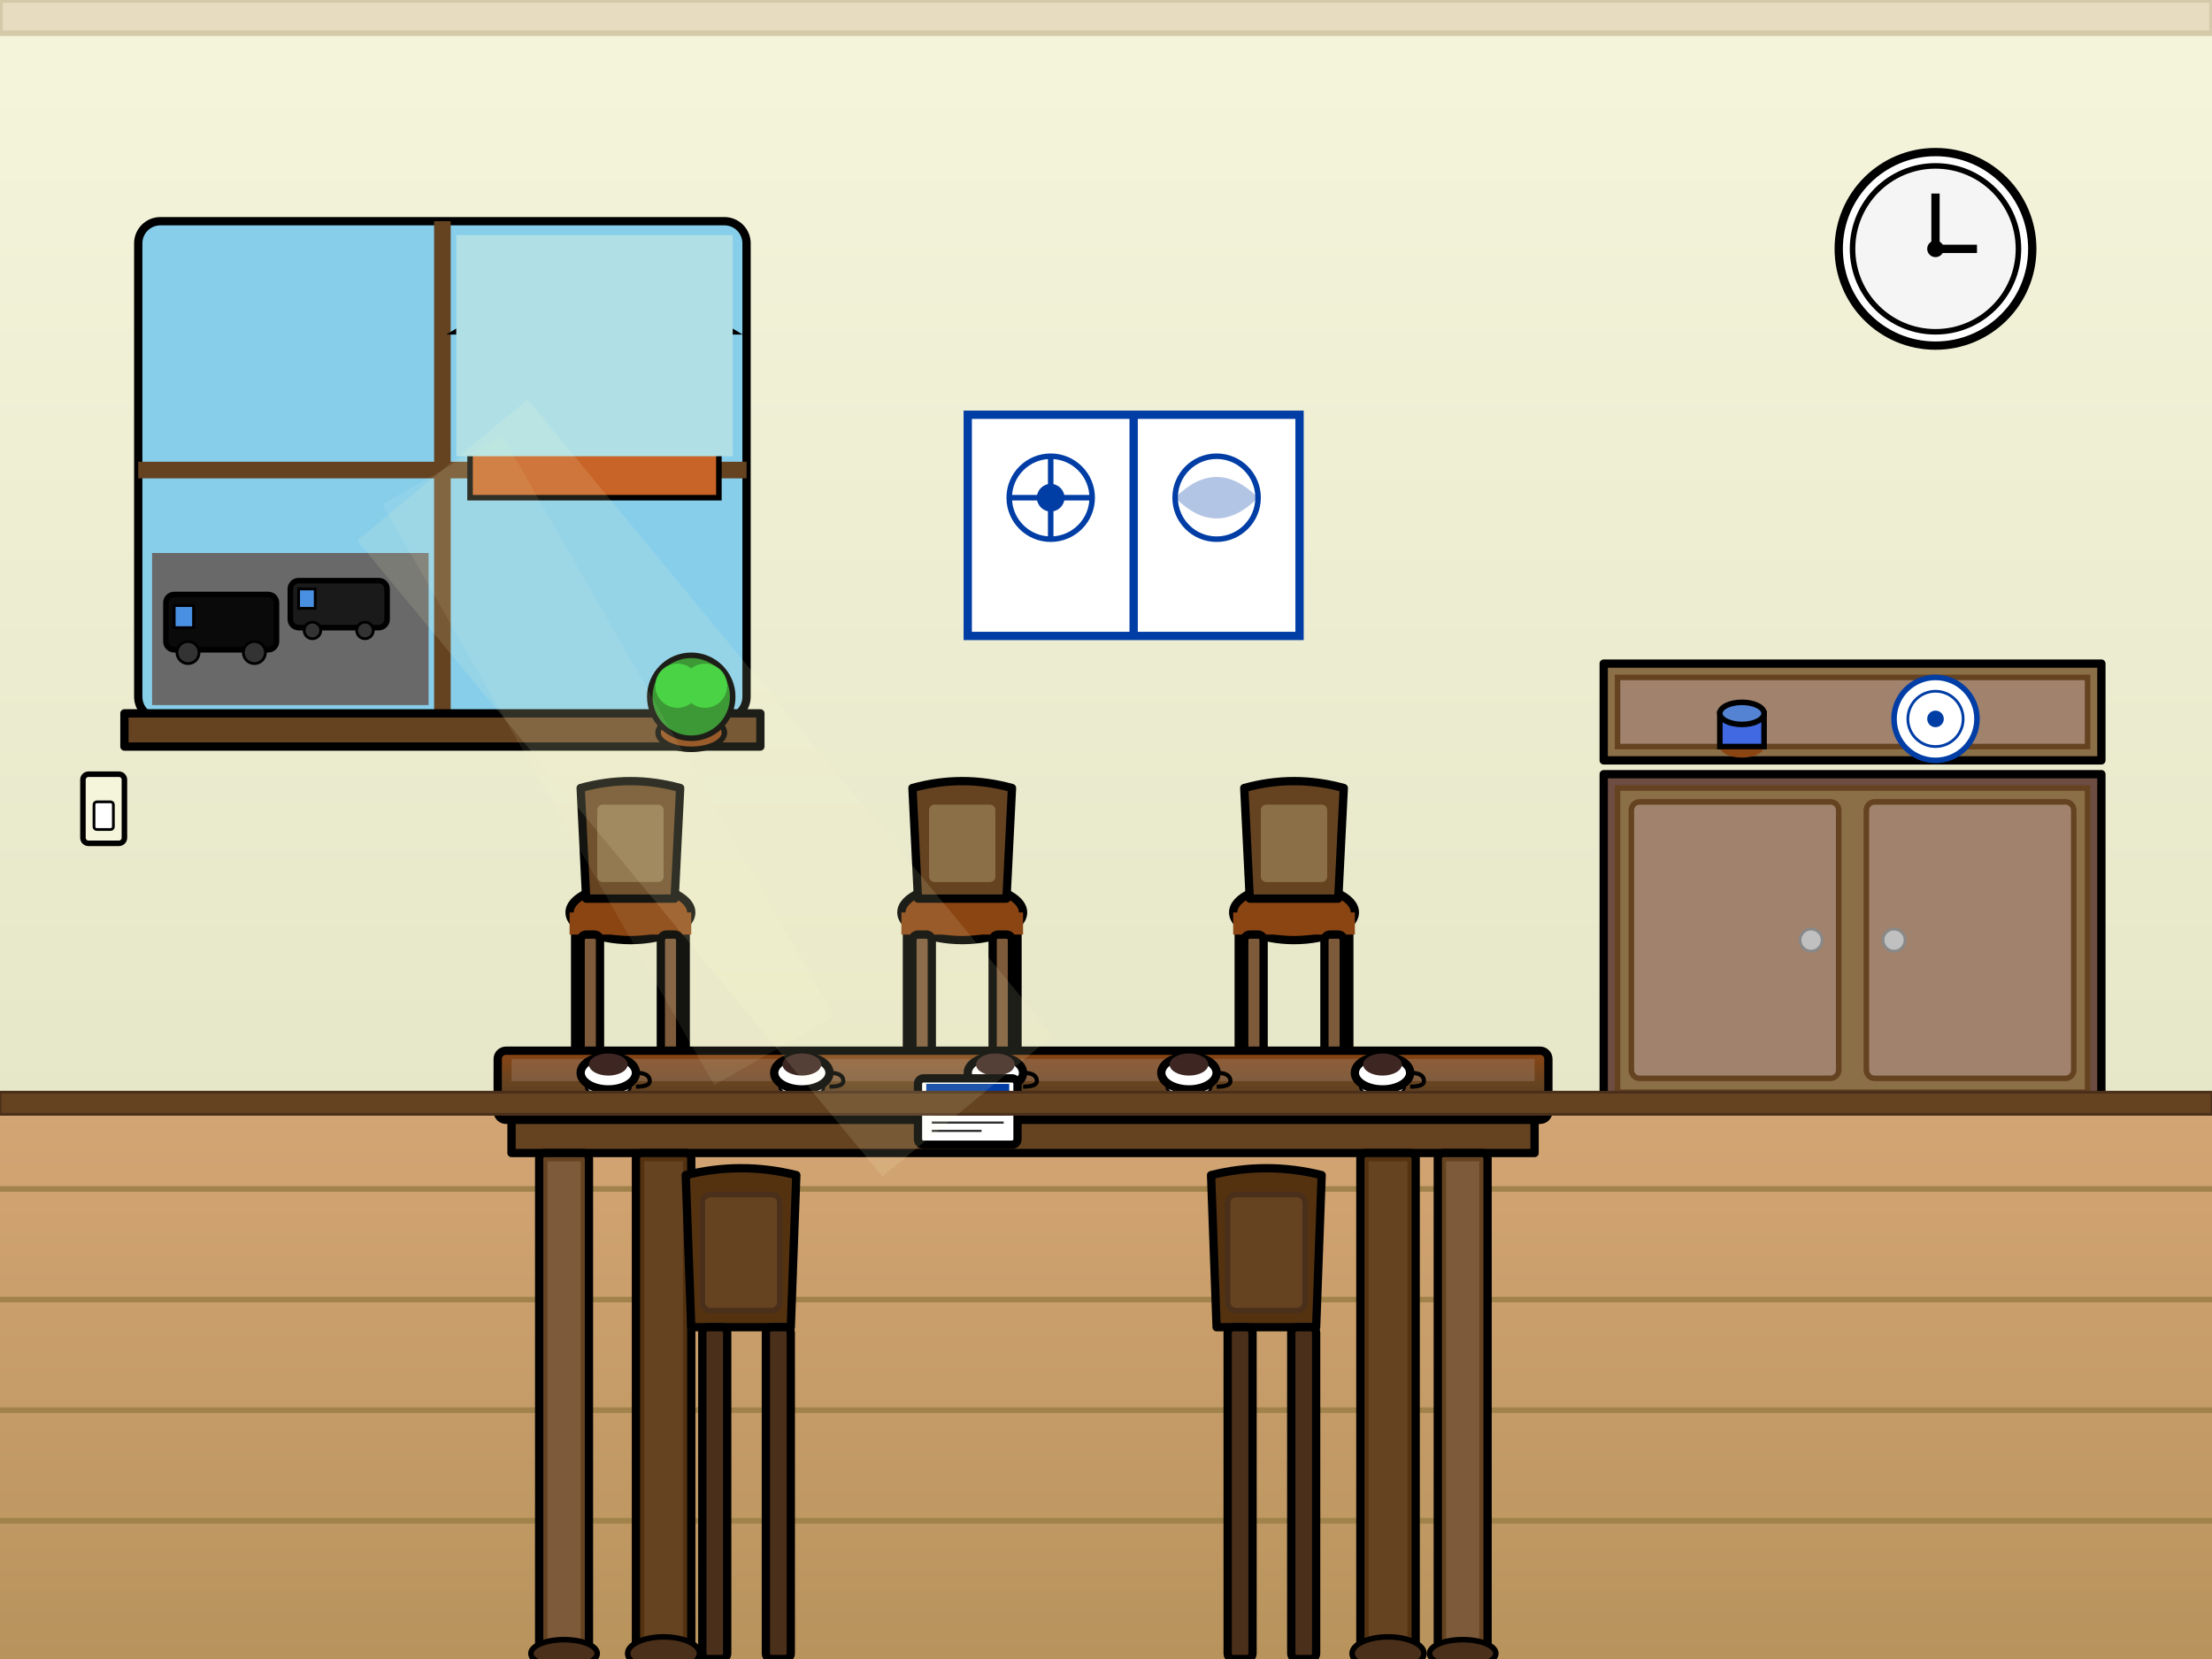
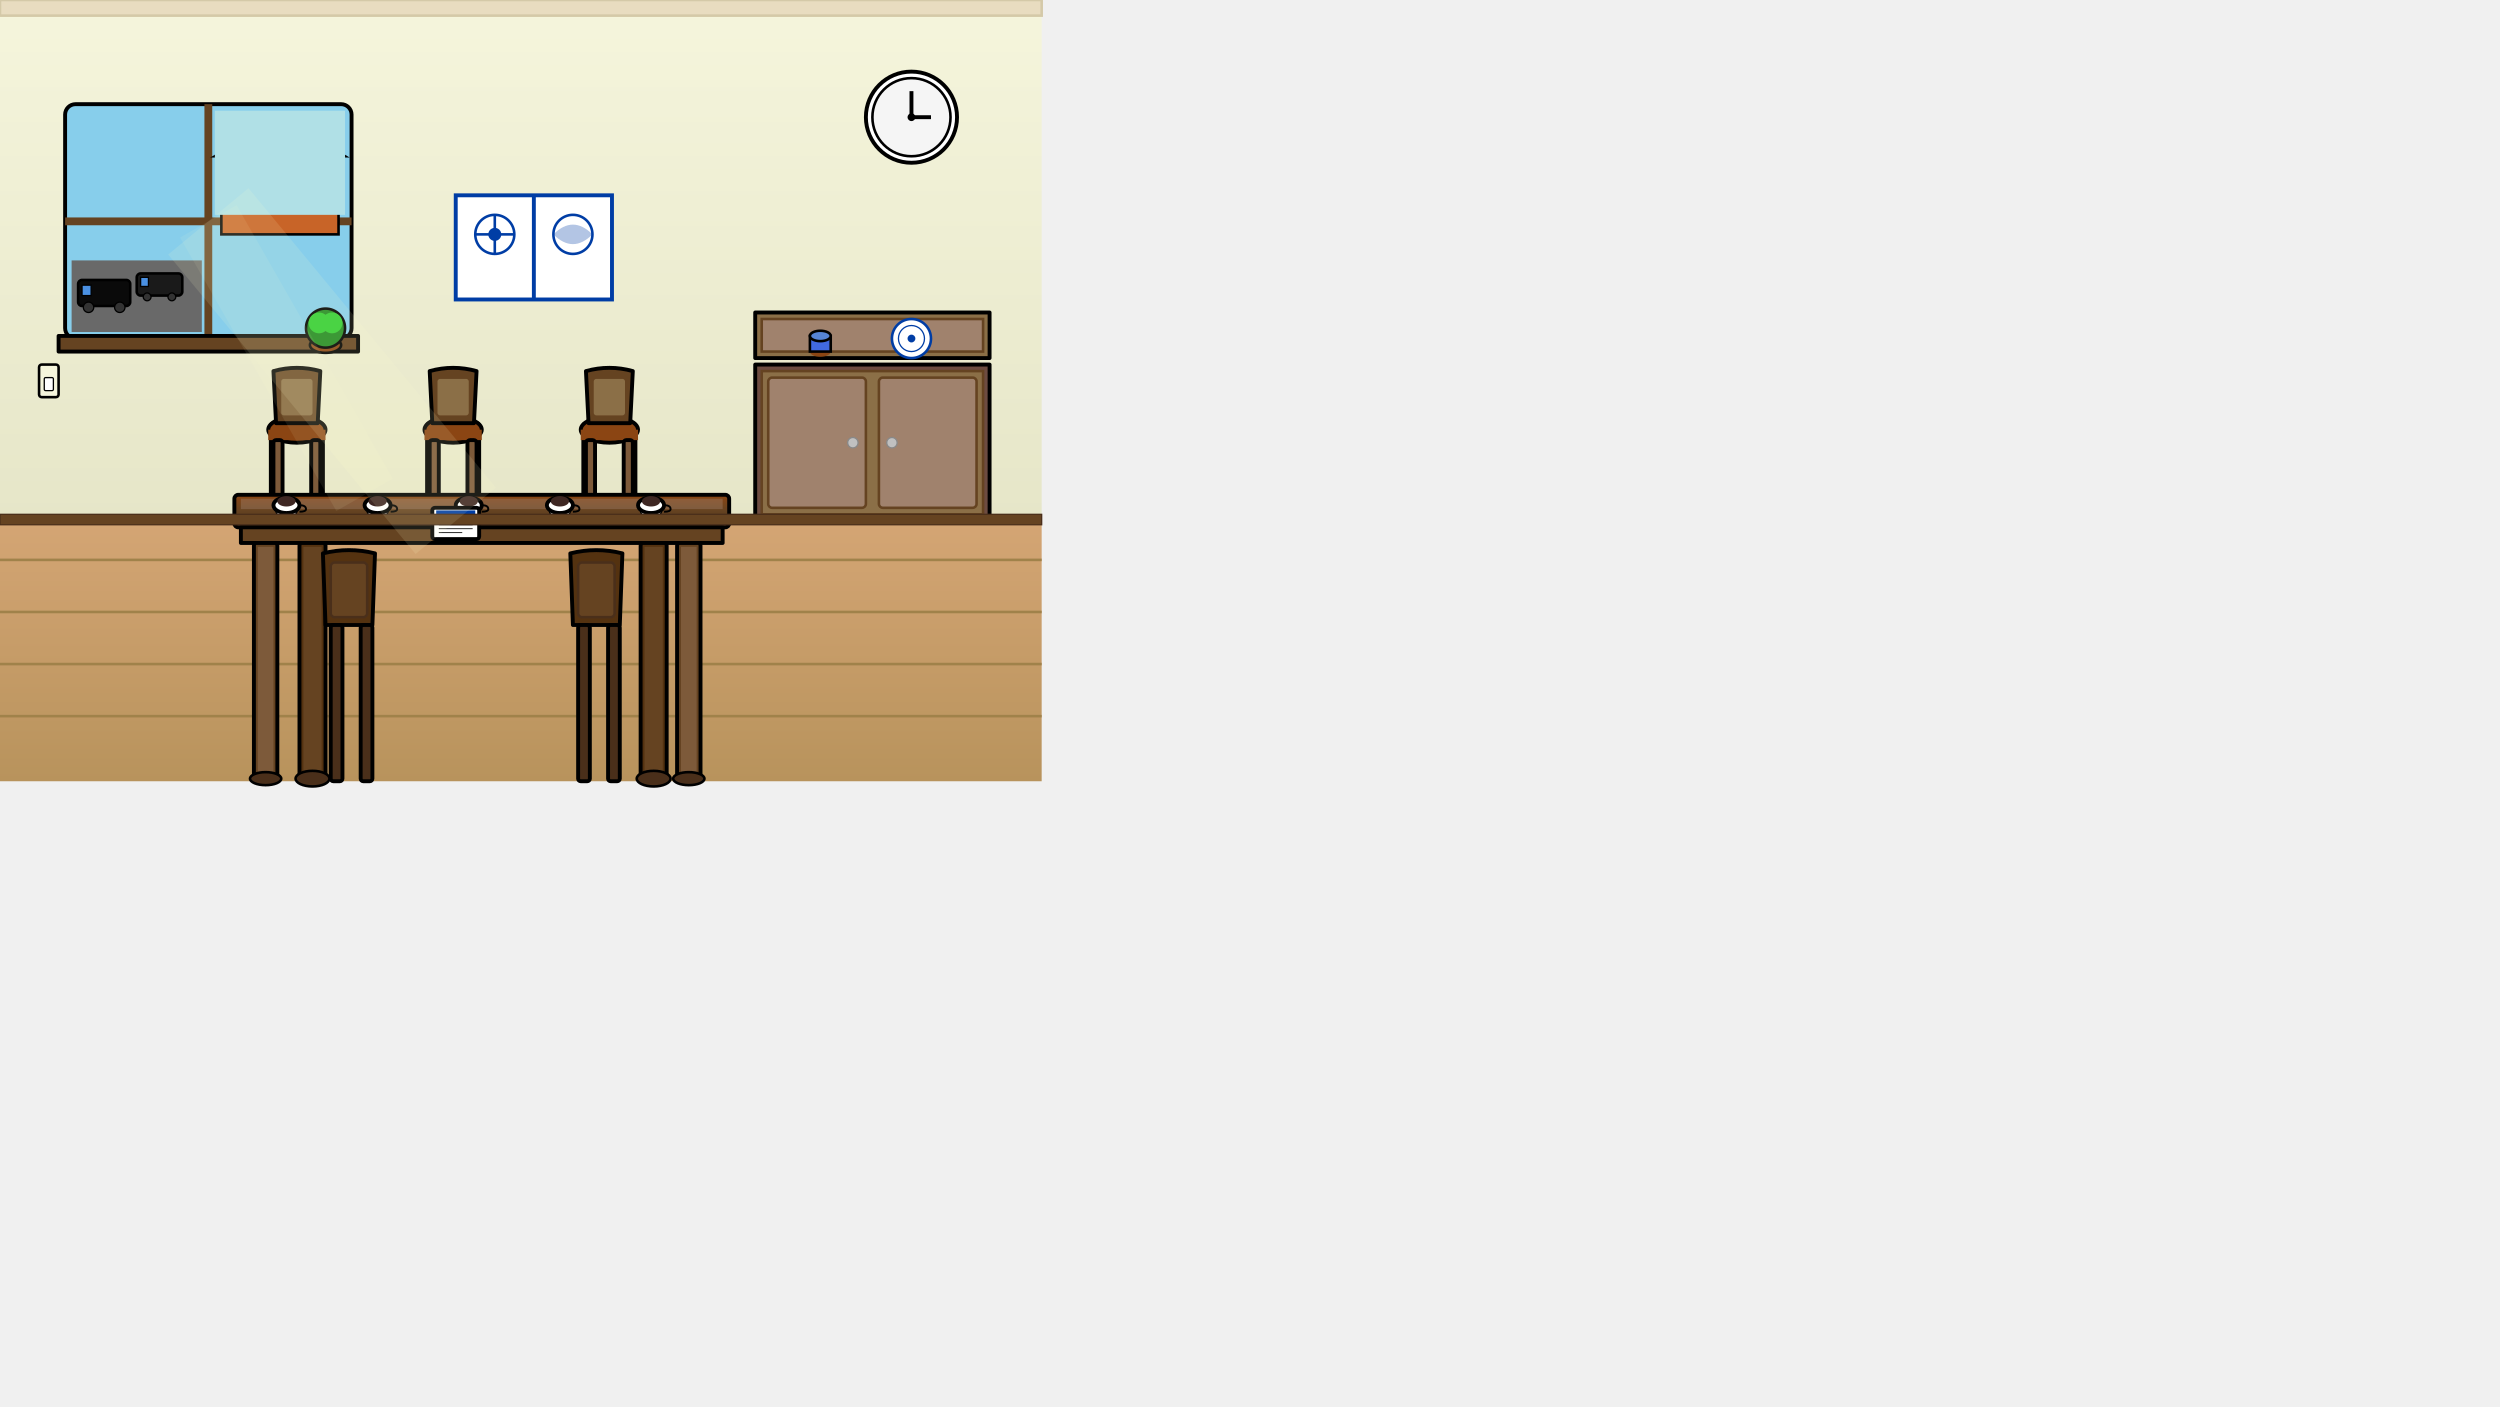
- <svg xmlns="http://www.w3.org/2000/svg" width="800" height="600" viewBox="0 0 800 600">
+ <svg xmlns="http://www.w3.org/2000/svg" width="1920" height="1080" viewBox="0 0 1920 1080">
  <defs>
    <style>
      .sp-stroke { stroke: #000; stroke-width: 3px; stroke-linecap: round; stroke-linejoin: round; }
    </style>
    <linearGradient id="windowLight" x1="0%" y1="0%" x2="0%" y2="100%">
      <stop offset="0%" style="stop-color:#e0f7ff;stop-opacity:0.8" />
      <stop offset="100%" style="stop-color:#fff;stop-opacity:0.3" />
    </linearGradient>
    <linearGradient id="floorGradient" x1="0%" y1="0%" x2="0%" y2="100%">
      <stop offset="0%" style="stop-color:#d4a574;stop-opacity:1" />
      <stop offset="100%" style="stop-color:#b8935c;stop-opacity:1" />
    </linearGradient>
    <linearGradient id="wallGradient" x1="0%" y1="0%" x2="0%" y2="100%">
      <stop offset="0%" style="stop-color:#f5f5dc;stop-opacity:1" />
      <stop offset="100%" style="stop-color:#e6e6c8;stop-opacity:1" />
    </linearGradient>
    <linearGradient id="tableWood" x1="0%" y1="0%" x2="0%" y2="100%">
      <stop offset="0%" style="stop-color:#8b4513;stop-opacity:1" />
      <stop offset="50%" style="stop-color:#654321;stop-opacity:1" />
      <stop offset="100%" style="stop-color:#4a2f1a;stop-opacity:1" />
    </linearGradient>
  </defs>
  <rect x="0" y="0" width="800" height="400" fill="url(#wallGradient)" />
  <rect x="0" y="400" width="800" height="200" fill="url(#floorGradient)" />
  <line x1="0" y1="430" x2="800" y2="430" stroke="#a0824a" stroke-width="2" />
  <line x1="0" y1="470" x2="800" y2="470" stroke="#a0824a" stroke-width="2" />
  <line x1="0" y1="510" x2="800" y2="510" stroke="#a0824a" stroke-width="2" />
  <line x1="0" y1="550" x2="800" y2="550" stroke="#a0824a" stroke-width="2" />
  <rect x="50" y="80" width="220" height="180" rx="8" fill="#87CEEB" class="sp-stroke" />
  <line x1="160" y1="80" x2="160" y2="260" stroke="#654321" stroke-width="6" />
  <line x1="50" y1="170" x2="270" y2="170" stroke="#654321" stroke-width="6" />
  <rect x="55" y="200" width="100" height="55" fill="#696969" />
  <rect x="60" y="215" width="40" height="20" rx="3" fill="#0a0a0a" stroke="#000" stroke-width="2" />
  <rect x="63" y="219" width="7" height="8" fill="#4a90e2" stroke="#000" stroke-width="1" />
  <circle cx="68" cy="236" r="4" fill="#333" stroke="#000" stroke-width="1" />
  <circle cx="92" cy="236" r="4" fill="#333" stroke="#000" stroke-width="1" />
  <rect x="105" y="210" width="35" height="17" rx="3" fill="#1a1a1a" stroke="#000" stroke-width="2" />
  <rect x="108" y="213" width="6" height="7" fill="#4a90e2" stroke="#000" stroke-width="1" />
  <circle cx="113" cy="228" r="3" fill="#333" stroke="#000" stroke-width="1" />
  <circle cx="132" cy="228" r="3" fill="#333" stroke="#000" stroke-width="1" />
  <rect x="170" y="120" width="90" height="60" fill="#c86428" stroke="#000" stroke-width="2" />
  <path d="M 165 120 L 215 90 L 265 120 Z" fill="#8b0000" stroke="#000" stroke-width="2" />
  <rect x="195" y="140" width="15" height="20" fill="#4a3020" stroke="#000" stroke-width="2" />
  <rect x="180" y="130" width="12" height="12" fill="#87CEEB" stroke="#000" stroke-width="2" />
  <rect x="230" y="130" width="12" height="12" fill="#87CEEB" stroke="#000" stroke-width="2" />
  <rect x="55" y="85" width="100" height="80" fill="#87CEEB" />
  <rect x="165" y="85" width="100" height="80" fill="#b0e0e6" />
  <rect x="45" y="258" width="230" height="12" fill="#654321" class="sp-stroke" />
  <ellipse cx="250" cy="265" rx="12" ry="6" fill="#8b4513" stroke="#000" stroke-width="2" />
  <circle cx="250" cy="252" r="15" fill="#228b22" stroke="#000" stroke-width="2" />
  <circle cx="245" cy="248" r="8" fill="#32cd32" />
  <circle cx="255" cy="248" r="8" fill="#32cd32" />
  <g id="diningCabinet">
    <rect x="580" y="280" width="180" height="120" fill="#6d4c41" class="sp-stroke" />
    <rect x="585" y="285" width="170" height="110" fill="#8b6f47" stroke="#654321" stroke-width="2" />
    <rect x="590" y="290" width="75" height="100" rx="3" fill="#a0826d" stroke="#654321" stroke-width="2" />
    <rect x="675" y="290" width="75" height="100" rx="3" fill="#a0826d" stroke="#654321" stroke-width="2" />
    <circle cx="655" cy="340" r="4" fill="#c0c0c0" stroke="#888" stroke-width="1" />
    <circle cx="685" cy="340" r="4" fill="#c0c0c0" stroke="#888" stroke-width="1" />
    <rect x="580" y="240" width="180" height="35" fill="#8b6f47" class="sp-stroke" />
    <rect x="585" y="245" width="170" height="25" fill="#a0826d" stroke="#654321" stroke-width="2" />
    <ellipse cx="630" cy="270" rx="8" ry="4" fill="#8b4513" />
    <path d="M 622 258 L 622 270 L 638 270 L 638 258 Z" fill="#4169e1" stroke="#000" stroke-width="2" />
    <ellipse cx="630" cy="258" rx="8" ry="4" fill="#5583d4" stroke="#000" stroke-width="2" />
    <circle cx="700" cy="260" r="15" fill="#fff" stroke="#003DA5" stroke-width="2" />
    <circle cx="700" cy="260" r="10" fill="none" stroke="#003DA5" stroke-width="1" />
    <circle cx="700" cy="260" r="3" fill="#003DA5" />
  </g>
  <g id="chair1">
    <rect x="208" y="325" width="8" height="70" rx="2" fill="#654321" class="sp-stroke" />
    <rect x="240" y="325" width="8" height="70" rx="2" fill="#654321" class="sp-stroke" />
    <ellipse cx="228" cy="330" rx="22" ry="10" fill="#8b4513" class="sp-stroke" />
    <rect x="206" y="330" width="44" height="8" fill="#8b4513" />
    <path d="M 210 285 Q 228 280 246 285 L 244 325 L 212 325 Z" fill="#654321" class="sp-stroke" />
    <rect x="215" y="290" width="26" height="30" rx="3" fill="#8b6f47" stroke="#654321" stroke-width="2" />
    <rect x="210" y="338" width="7" height="57" rx="2" fill="#7d5a3a" class="sp-stroke" />
    <rect x="239" y="338" width="7" height="57" rx="2" fill="#7d5a3a" class="sp-stroke" />
  </g>
  <g id="chair2">
    <rect x="328" y="325" width="8" height="70" rx="2" fill="#654321" class="sp-stroke" />
    <rect x="360" y="325" width="8" height="70" rx="2" fill="#654321" class="sp-stroke" />
    <ellipse cx="348" cy="330" rx="22" ry="10" fill="#8b4513" class="sp-stroke" />
    <rect x="326" y="330" width="44" height="8" fill="#8b4513" />
    <path d="M 330 285 Q 348 280 366 285 L 364 325 L 332 325 Z" fill="#654321" class="sp-stroke" />
    <rect x="335" y="290" width="26" height="30" rx="3" fill="#8b6f47" stroke="#654321" stroke-width="2" />
    <rect x="330" y="338" width="7" height="57" rx="2" fill="#7d5a3a" class="sp-stroke" />
    <rect x="359" y="338" width="7" height="57" rx="2" fill="#7d5a3a" class="sp-stroke" />
  </g>
  <g id="chair3">
    <rect x="448" y="325" width="8" height="70" rx="2" fill="#654321" class="sp-stroke" />
    <rect x="480" y="325" width="8" height="70" rx="2" fill="#654321" class="sp-stroke" />
    <ellipse cx="468" cy="330" rx="22" ry="10" fill="#8b4513" class="sp-stroke" />
    <rect x="446" y="330" width="44" height="8" fill="#8b4513" />
    <path d="M 450 285 Q 468 280 486 285 L 484 325 L 452 325 Z" fill="#654321" class="sp-stroke" />
    <rect x="455" y="290" width="26" height="30" rx="3" fill="#8b6f47" stroke="#654321" stroke-width="2" />
    <rect x="450" y="338" width="7" height="57" rx="2" fill="#7d5a3a" class="sp-stroke" />
    <rect x="479" y="338" width="7" height="57" rx="2" fill="#7d5a3a" class="sp-stroke" />
  </g>
  <g id="diningTable">
    <rect x="180" y="380" width="380" height="25" rx="3" fill="url(#tableWood)" class="sp-stroke" />
    <rect x="185" y="383" width="370" height="8" fill="#a0826d" opacity="0.4" />
    <rect x="185" y="405" width="370" height="12" fill="#654321" class="sp-stroke" />
    <rect x="195" y="417" width="18" height="183" rx="2" fill="#654321" class="sp-stroke" />
    <rect x="198" y="420" width="12" height="175" fill="#7d5a3a" />
    <rect x="230" y="417" width="20" height="183" rx="2" fill="#543210" class="sp-stroke" />
    <rect x="233" y="420" width="14" height="175" fill="#654321" />
    <rect x="520" y="417" width="18" height="183" rx="2" fill="#654321" class="sp-stroke" />
    <rect x="523" y="420" width="12" height="175" fill="#7d5a3a" />
    <rect x="492" y="417" width="20" height="183" rx="2" fill="#543210" class="sp-stroke" />
    <rect x="495" y="420" width="14" height="175" fill="#654321" />
    <ellipse cx="204" cy="598" rx="12" ry="5" fill="#4a2f1a" stroke="#000" stroke-width="2" />
    <ellipse cx="240" cy="598" rx="13" ry="6" fill="#4a2f1a" stroke="#000" stroke-width="2" />
    <ellipse cx="529" cy="598" rx="12" ry="5" fill="#4a2f1a" stroke="#000" stroke-width="2" />
    <ellipse cx="502" cy="598" rx="13" ry="6" fill="#4a2f1a" stroke="#000" stroke-width="2" />
  </g>
  <ellipse cx="220" cy="393" rx="8" ry="4" fill="#f5f5f5" stroke="#000" stroke-width="1" />
  <ellipse cx="220" cy="388" rx="10" ry="6" fill="#fff" class="sp-stroke" />
  <ellipse cx="220" cy="385" rx="7" ry="4" fill="#3e2723" />
  <path d="M 230 388 Q 235 388 235 391 Q 235 393 230 393" fill="none" stroke="#000" stroke-width="1.5" />
  <ellipse cx="290" cy="393" rx="8" ry="4" fill="#f5f5f5" stroke="#000" stroke-width="1" />
  <ellipse cx="290" cy="388" rx="10" ry="6" fill="#fff" class="sp-stroke" />
  <ellipse cx="290" cy="385" rx="7" ry="4" fill="#3e2723" />
  <path d="M 300 388 Q 305 388 305 391 Q 305 393 300 393" fill="none" stroke="#000" stroke-width="1.5" />
  <ellipse cx="360" cy="393" rx="8" ry="4" fill="#f5f5f5" stroke="#000" stroke-width="1" />
  <ellipse cx="360" cy="388" rx="10" ry="6" fill="#fff" class="sp-stroke" />
  <ellipse cx="360" cy="385" rx="7" ry="4" fill="#3e2723" />
  <path d="M 370 388 Q 375 388 375 391 Q 375 393 370 393" fill="none" stroke="#000" stroke-width="1.5" />
  <ellipse cx="430" cy="393" rx="8" ry="4" fill="#f5f5f5" stroke="#000" stroke-width="1" />
  <ellipse cx="430" cy="388" rx="10" ry="6" fill="#fff" class="sp-stroke" />
  <ellipse cx="430" cy="385" rx="7" ry="4" fill="#3e2723" />
  <path d="M 440 388 Q 445 388 445 391 Q 445 393 440 393" fill="none" stroke="#000" stroke-width="1.5" />
  <ellipse cx="500" cy="393" rx="8" ry="4" fill="#f5f5f5" stroke="#000" stroke-width="1" />
  <ellipse cx="500" cy="388" rx="10" ry="6" fill="#fff" class="sp-stroke" />
  <ellipse cx="500" cy="385" rx="7" ry="4" fill="#3e2723" />
  <path d="M 510 388 Q 515 388 515 391 Q 515 393 510 393" fill="none" stroke="#000" stroke-width="1.5" />
  <rect x="332" y="390" width="36" height="24" rx="2" fill="#fff" class="sp-stroke" />
  <rect x="335" y="392" width="30" height="8" fill="#003DA5" />
  <line x1="337" y1="403" x2="363" y2="403" stroke="#333" stroke-width="0.8" />
  <line x1="337" y1="406" x2="363" y2="406" stroke="#333" stroke-width="0.8" />
  <line x1="337" y1="409" x2="355" y2="409" stroke="#333" stroke-width="0.8" />
  <text x="339" y="399" font-family="Arial" font-size="5" fill="#fff" font-weight="bold">AIVD</text>
  <g id="chair4">
    <path d="M 248 425 Q 268 420 288 425 L 286 480 L 250 480 Z" fill="#543210" class="sp-stroke" />
    <rect x="254" y="432" width="28" height="42" rx="3" fill="#654321" stroke="#4a2f1a" stroke-width="2" />
    <rect x="254" y="480" width="9" height="120" rx="2" fill="#4a2f1a" class="sp-stroke" />
    <rect x="277" y="480" width="9" height="120" rx="2" fill="#4a2f1a" class="sp-stroke" />
  </g>
  <g id="chair5">
    <path d="M 438 425 Q 458 420 478 425 L 476 480 L 440 480 Z" fill="#543210" class="sp-stroke" />
    <rect x="444" y="432" width="28" height="42" rx="3" fill="#654321" stroke="#4a2f1a" stroke-width="2" />
    <rect x="444" y="480" width="9" height="120" rx="2" fill="#4a2f1a" class="sp-stroke" />
    <rect x="467" y="480" width="9" height="120" rx="2" fill="#4a2f1a" class="sp-stroke" />
  </g>
  <rect x="350" y="150" width="120" height="80" fill="#fff" stroke="#003DA5" stroke-width="3" />
  <g id="delftTile">
    <circle cx="380" cy="180" r="15" fill="none" stroke="#003DA5" stroke-width="2" />
    <path d="M 380 165 L 380 195" stroke="#003DA5" stroke-width="2" />
    <path d="M 365 180 L 395 180" stroke="#003DA5" stroke-width="2" />
    <circle cx="380" cy="180" r="5" fill="#003DA5" />
  </g>
  <g id="delftTile2">
    <circle cx="440" cy="180" r="15" fill="none" stroke="#003DA5" stroke-width="2" />
    <path d="M 425 180 Q 440 165 455 180 Q 440 195 425 180" fill="#003DA5" opacity="0.3" />
  </g>
  <line x1="410" y1="150" x2="410" y2="230" stroke="#003DA5" stroke-width="3" />
  <circle cx="700" cy="90" r="35" fill="#fff" class="sp-stroke" />
  <circle cx="700" cy="90" r="30" fill="#f5f5f5" stroke="#000" stroke-width="2" />
  <line x1="700" y1="90" x2="700" y2="70" stroke="#000" stroke-width="3" />
  <line x1="700" y1="90" x2="715" y2="90" stroke="#000" stroke-width="3" />
  <circle cx="700" cy="90" r="3" fill="#000" />
  <rect x="30" y="280" width="15" height="25" rx="2" fill="#f5f5dc" stroke="#000" stroke-width="2" />
  <rect x="34" y="290" width="7" height="10" rx="1" fill="#fff" stroke="#000" stroke-width="1" />
  <rect x="0" y="395" width="800" height="8" fill="#654321" stroke="#4a2f1a" stroke-width="1" />
  <path d="M 160 170 L 350 400" stroke="#ffffcc" stroke-width="80" opacity="0.12" />
  <path d="M 160 170 L 280 380" stroke="#ffffcc" stroke-width="50" opacity="0.08" />
  <rect x="0" y="0" width="800" height="12" fill="#e8dcc0" stroke="#d4c9a8" stroke-width="2" />
</svg>
